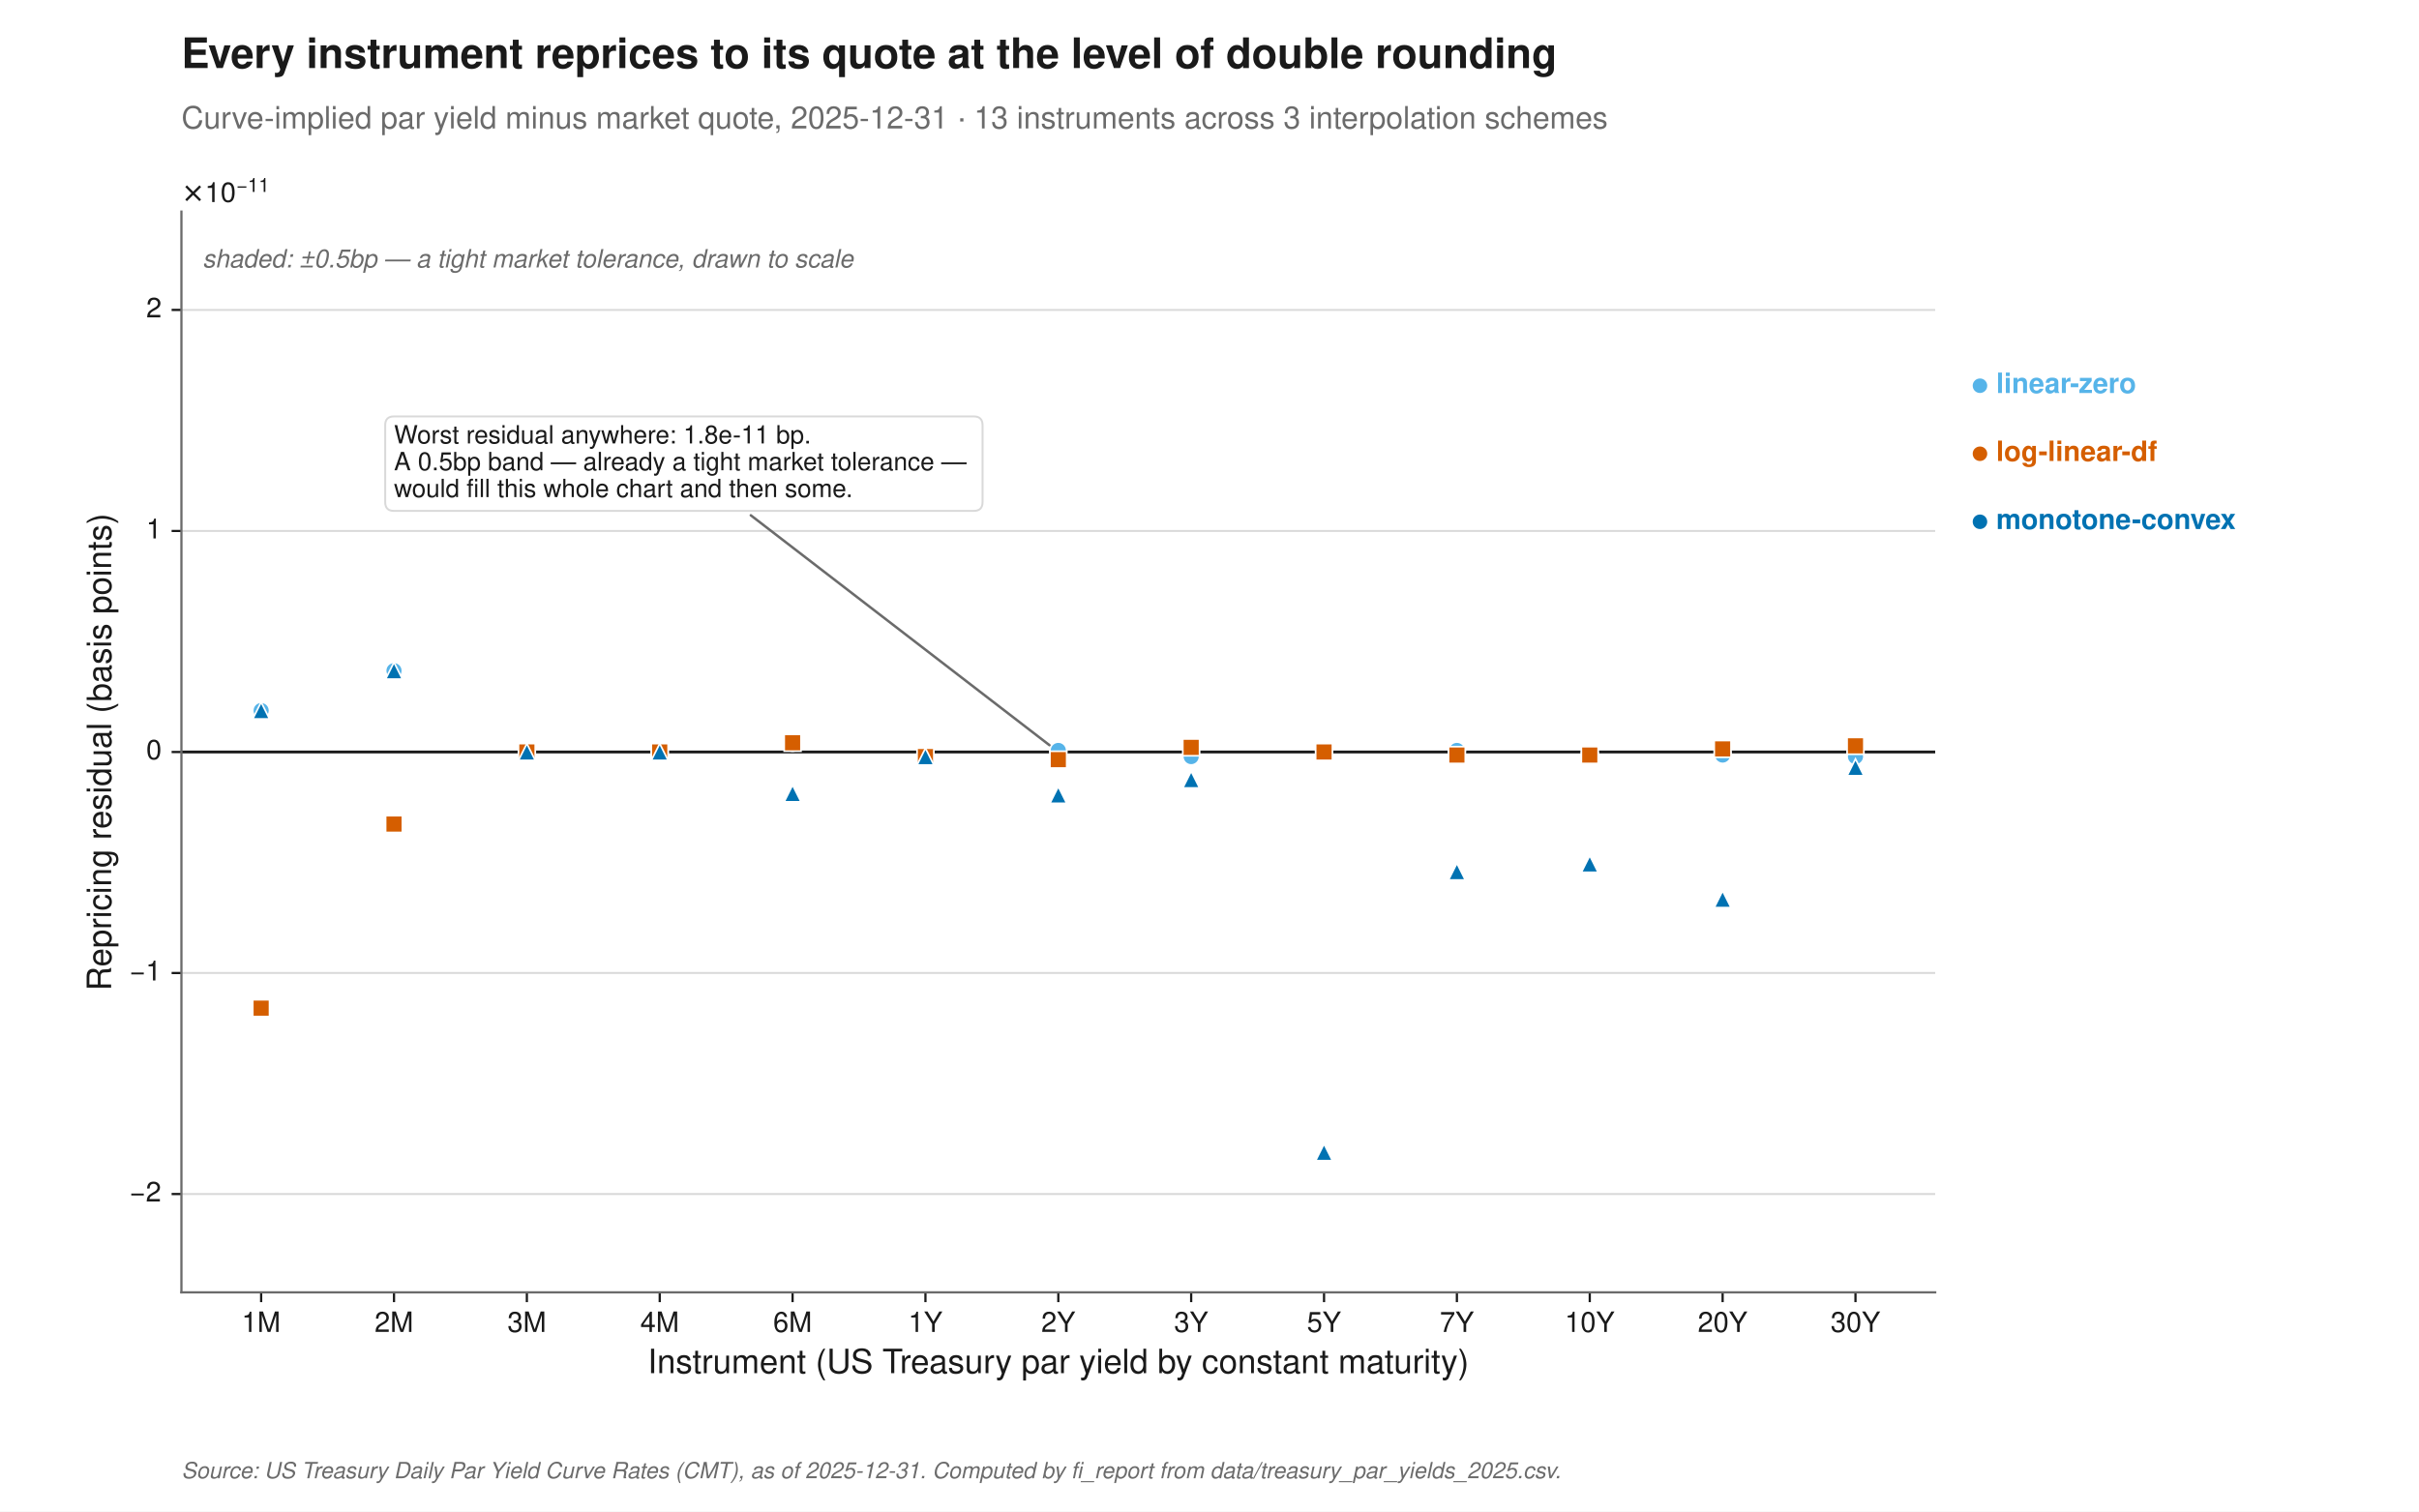
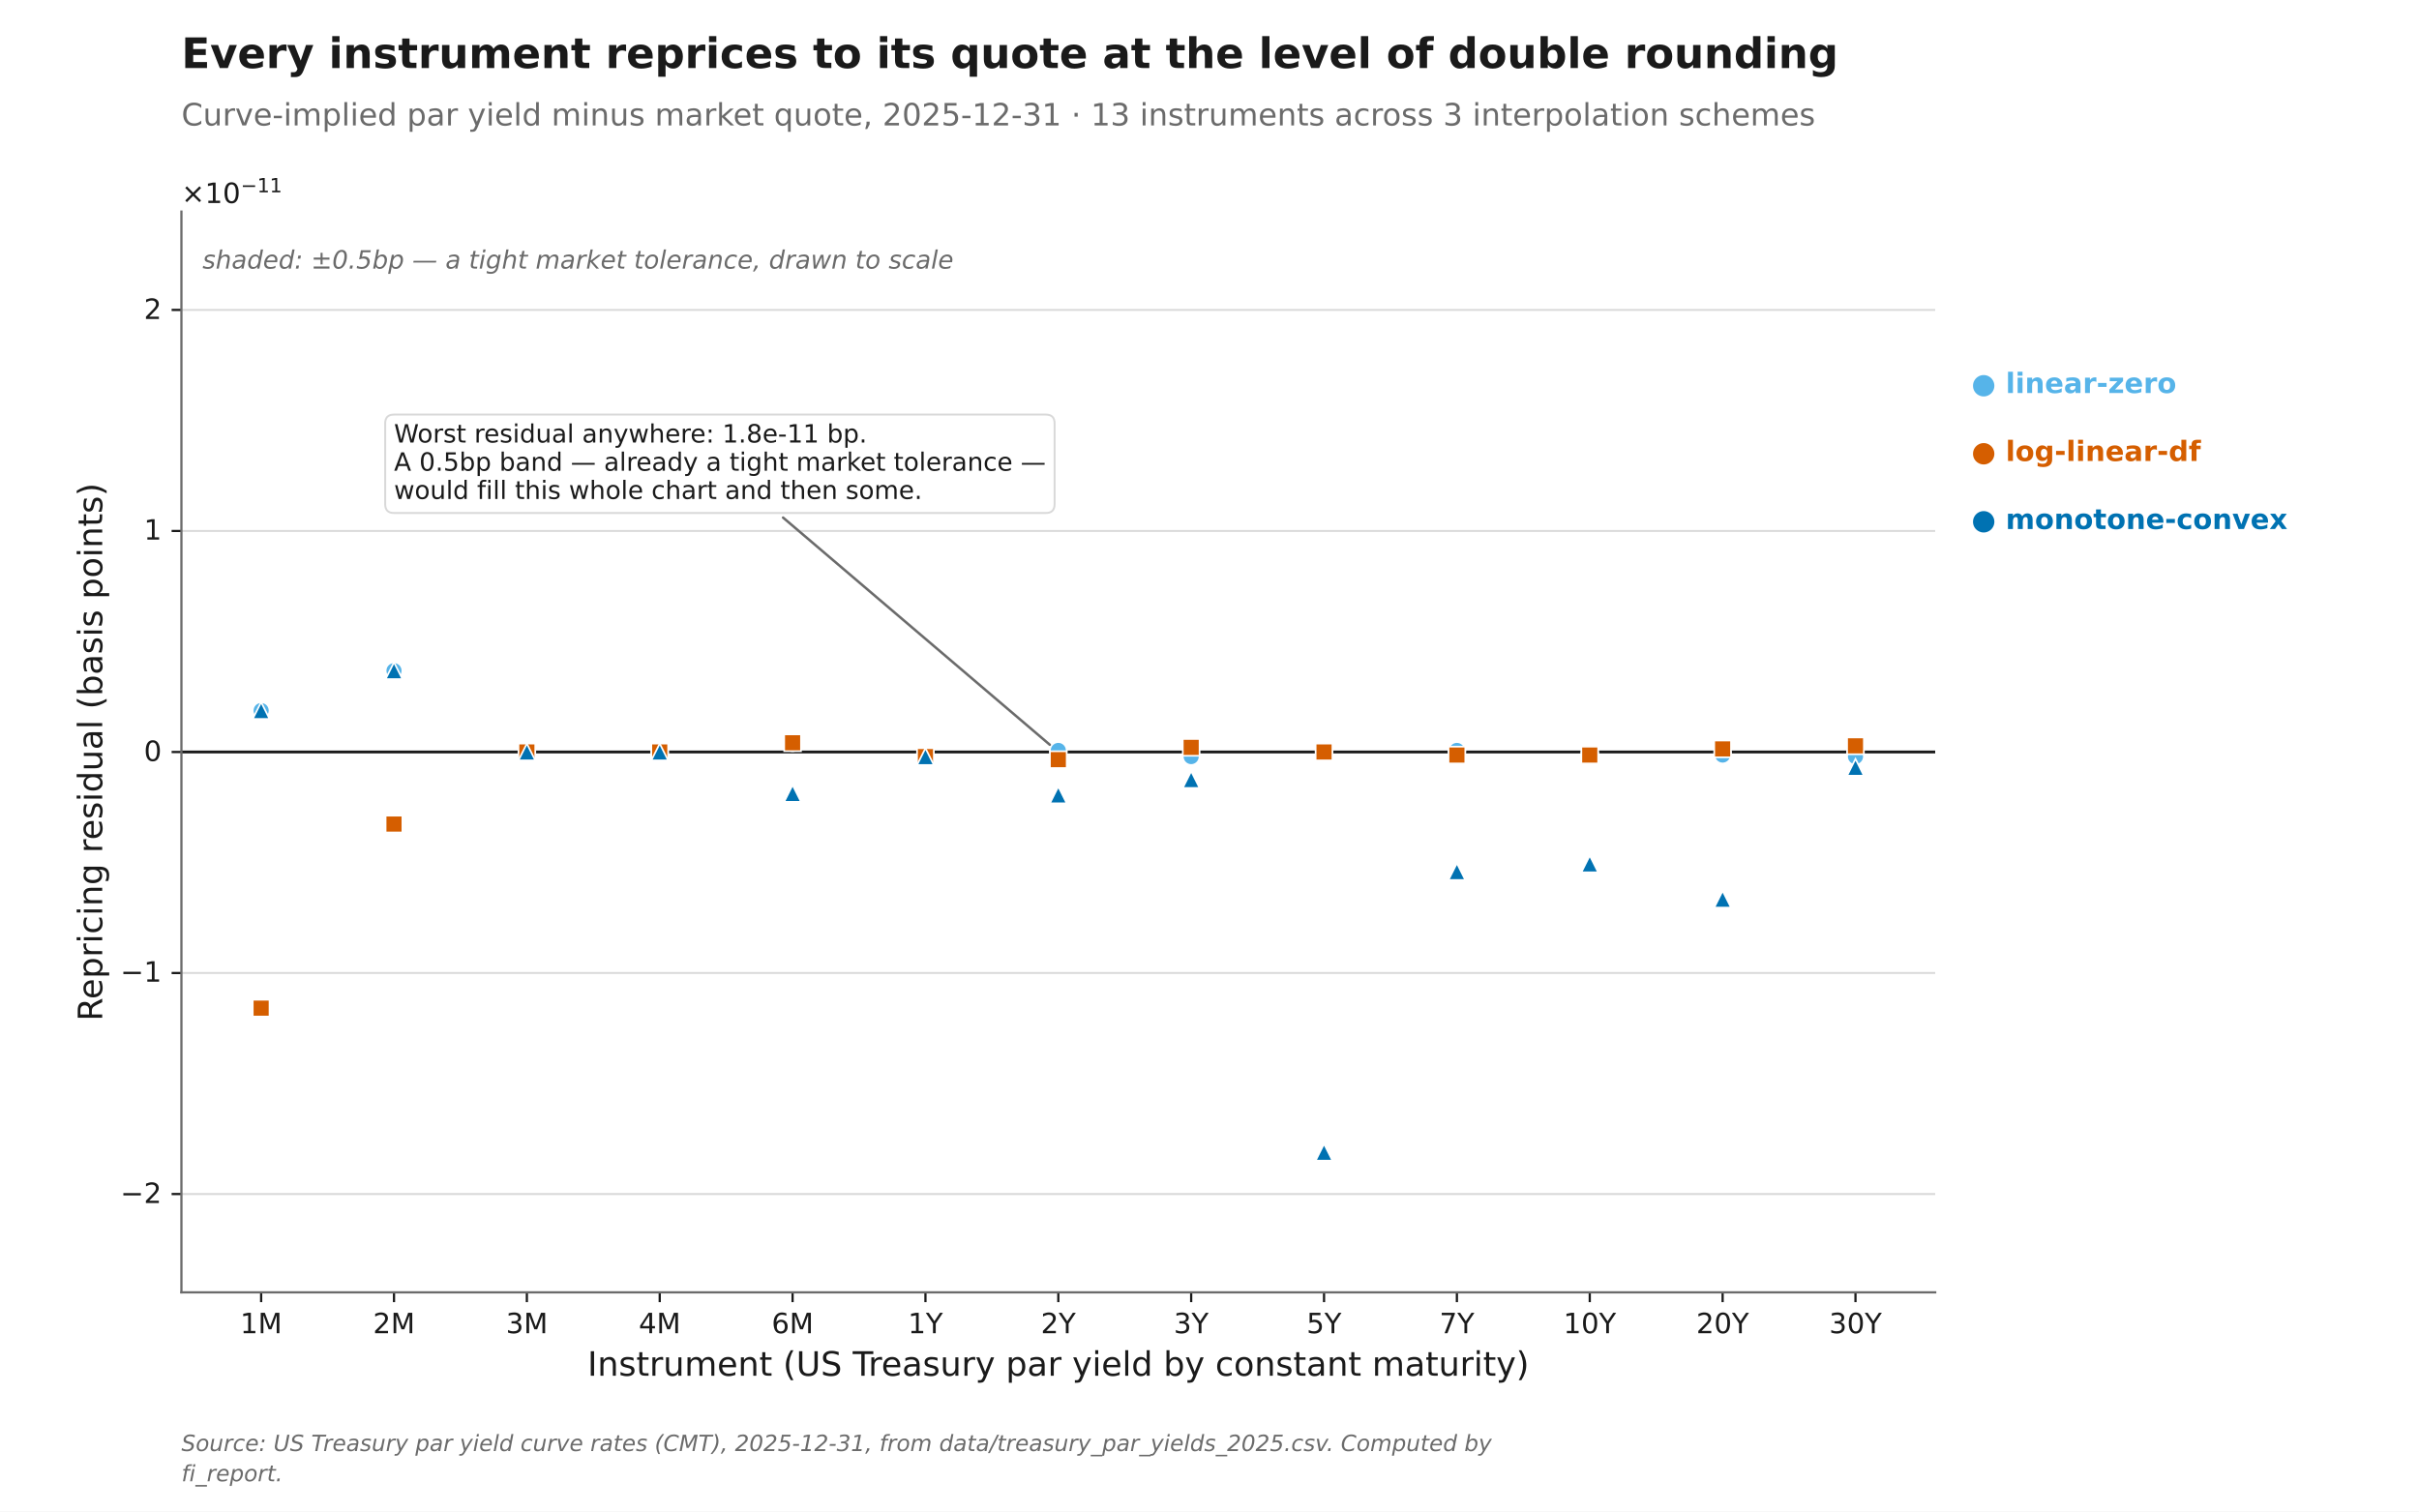
<svg xmlns="http://www.w3.org/2000/svg" xmlns:xlink="http://www.w3.org/1999/xlink" width="864pt" height="540pt" viewBox="0 0 864 540" version="1.1">
  <defs>
    <style type="text/css">*{stroke-linejoin: round; stroke-linecap: butt}</style>
  </defs>
  <g id="figure_1">
    <g id="patch_1">
      <path d="M 0 540  L 864 540  L 864 0  L 0 0  z " style="fill: #ffffff" />
    </g>
    <g id="axes_1">
      <g id="patch_2">
        <path d="M 64.8 461.7  L 691.2 461.7  L 691.2 75.6  L 64.8 75.6  z " style="fill: #ffffff" />
      </g>
      <g id="patch_3">
        <path d="M 64.8 3948094975420.499  L 64.8 -3948094974883.199  L 691.2 -3948094974883.199  L 691.2 3948094975420.499  z " clip-path="url(#p80a0b8034d)" style="fill: #f0e442; opacity: 0.18; stroke: #f0e442; stroke-linejoin: miter" />
      </g>
      <g id="matplotlib.axis_1">
        <g id="xtick_1">
          <g id="line2d_1">
            <defs>
              <path id="m7914e194e5" d="M 0 0  L 0 3.5  " style="stroke: #1a1a1a; stroke-width: 0.8" />
            </defs>
            <g>
              <use xlink:href="#m7914e194e5" x="93.273" y="461.7" style="fill: #1a1a1a; stroke: #1a1a1a; stroke-width: 0.8" />
            </g>
          </g>
          <g id="text_1">
-             <text style="fill: #1a1a1a; font: 10px 'Helvetica Neue', 'Helvetica', 'Arial', 'DejaVu Sans', sans-serif; text-anchor: middle" x="93.273" y="475.841" transform="rotate(-0 93.27273 475.8406)">1M</text>
+             <text style="fill: #1a1a1a; font: 10px 'DejaVu Sans', sans-serif; text-anchor: middle" x="93.273" y="476.298" transform="rotate(-0 93.27273 476.2984)">1M</text>
          </g>
        </g>
        <g id="xtick_2">
          <g id="line2d_2">
            <g>
              <use xlink:href="#m7914e194e5" x="140.727" y="461.7" style="fill: #1a1a1a; stroke: #1a1a1a; stroke-width: 0.8" />
            </g>
          </g>
          <g id="text_2">
-             <text style="fill: #1a1a1a; font: 10px 'Helvetica Neue', 'Helvetica', 'Arial', 'DejaVu Sans', sans-serif; text-anchor: middle" x="140.727" y="475.841" transform="rotate(-0 140.7273 475.8406)">2M</text>
+             <text style="fill: #1a1a1a; font: 10px 'DejaVu Sans', sans-serif; text-anchor: middle" x="140.727" y="476.298" transform="rotate(-0 140.7273 476.2984)">2M</text>
          </g>
        </g>
        <g id="xtick_3">
          <g id="line2d_3">
            <g>
              <use xlink:href="#m7914e194e5" x="188.182" y="461.7" style="fill: #1a1a1a; stroke: #1a1a1a; stroke-width: 0.8" />
            </g>
          </g>
          <g id="text_3">
-             <text style="fill: #1a1a1a; font: 10px 'Helvetica Neue', 'Helvetica', 'Arial', 'DejaVu Sans', sans-serif; text-anchor: middle" x="188.182" y="475.841" transform="rotate(-0 188.1818 475.8406)">3M</text>
+             <text style="fill: #1a1a1a; font: 10px 'DejaVu Sans', sans-serif; text-anchor: middle" x="188.182" y="476.298" transform="rotate(-0 188.1818 476.2984)">3M</text>
          </g>
        </g>
        <g id="xtick_4">
          <g id="line2d_4">
            <g>
              <use xlink:href="#m7914e194e5" x="235.636" y="461.7" style="fill: #1a1a1a; stroke: #1a1a1a; stroke-width: 0.8" />
            </g>
          </g>
          <g id="text_4">
-             <text style="fill: #1a1a1a; font: 10px 'Helvetica Neue', 'Helvetica', 'Arial', 'DejaVu Sans', sans-serif; text-anchor: middle" x="235.636" y="475.841" transform="rotate(-0 235.6364 475.8406)">4M</text>
+             <text style="fill: #1a1a1a; font: 10px 'DejaVu Sans', sans-serif; text-anchor: middle" x="235.636" y="476.298" transform="rotate(-0 235.6364 476.2984)">4M</text>
          </g>
        </g>
        <g id="xtick_5">
          <g id="line2d_5">
            <g>
              <use xlink:href="#m7914e194e5" x="283.091" y="461.7" style="fill: #1a1a1a; stroke: #1a1a1a; stroke-width: 0.8" />
            </g>
          </g>
          <g id="text_5">
-             <text style="fill: #1a1a1a; font: 10px 'Helvetica Neue', 'Helvetica', 'Arial', 'DejaVu Sans', sans-serif; text-anchor: middle" x="283.091" y="475.841" transform="rotate(-0 283.0909 475.8406)">6M</text>
+             <text style="fill: #1a1a1a; font: 10px 'DejaVu Sans', sans-serif; text-anchor: middle" x="283.091" y="476.298" transform="rotate(-0 283.0909 476.2984)">6M</text>
          </g>
        </g>
        <g id="xtick_6">
          <g id="line2d_6">
            <g>
              <use xlink:href="#m7914e194e5" x="330.545" y="461.7" style="fill: #1a1a1a; stroke: #1a1a1a; stroke-width: 0.8" />
            </g>
          </g>
          <g id="text_6">
-             <text style="fill: #1a1a1a; font: 10px 'Helvetica Neue', 'Helvetica', 'Arial', 'DejaVu Sans', sans-serif; text-anchor: middle" x="330.545" y="475.841" transform="rotate(-0 330.5455 475.8406)">1Y</text>
+             <text style="fill: #1a1a1a; font: 10px 'DejaVu Sans', sans-serif; text-anchor: middle" x="330.545" y="476.298" transform="rotate(-0 330.5455 476.2984)">1Y</text>
          </g>
        </g>
        <g id="xtick_7">
          <g id="line2d_7">
            <g>
              <use xlink:href="#m7914e194e5" x="378" y="461.7" style="fill: #1a1a1a; stroke: #1a1a1a; stroke-width: 0.8" />
            </g>
          </g>
          <g id="text_7">
-             <text style="fill: #1a1a1a; font: 10px 'Helvetica Neue', 'Helvetica', 'Arial', 'DejaVu Sans', sans-serif; text-anchor: middle" x="378" y="475.841" transform="rotate(-0 378 475.8406)">2Y</text>
+             <text style="fill: #1a1a1a; font: 10px 'DejaVu Sans', sans-serif; text-anchor: middle" x="378" y="476.298" transform="rotate(-0 378 476.2984)">2Y</text>
          </g>
        </g>
        <g id="xtick_8">
          <g id="line2d_8">
            <g>
              <use xlink:href="#m7914e194e5" x="425.455" y="461.7" style="fill: #1a1a1a; stroke: #1a1a1a; stroke-width: 0.8" />
            </g>
          </g>
          <g id="text_8">
-             <text style="fill: #1a1a1a; font: 10px 'Helvetica Neue', 'Helvetica', 'Arial', 'DejaVu Sans', sans-serif; text-anchor: middle" x="425.455" y="475.841" transform="rotate(-0 425.4545 475.8406)">3Y</text>
+             <text style="fill: #1a1a1a; font: 10px 'DejaVu Sans', sans-serif; text-anchor: middle" x="425.455" y="476.298" transform="rotate(-0 425.4545 476.2984)">3Y</text>
          </g>
        </g>
        <g id="xtick_9">
          <g id="line2d_9">
            <g>
              <use xlink:href="#m7914e194e5" x="472.909" y="461.7" style="fill: #1a1a1a; stroke: #1a1a1a; stroke-width: 0.8" />
            </g>
          </g>
          <g id="text_9">
-             <text style="fill: #1a1a1a; font: 10px 'Helvetica Neue', 'Helvetica', 'Arial', 'DejaVu Sans', sans-serif; text-anchor: middle" x="472.909" y="475.841" transform="rotate(-0 472.9091 475.8406)">5Y</text>
+             <text style="fill: #1a1a1a; font: 10px 'DejaVu Sans', sans-serif; text-anchor: middle" x="472.909" y="476.298" transform="rotate(-0 472.9091 476.2984)">5Y</text>
          </g>
        </g>
        <g id="xtick_10">
          <g id="line2d_10">
            <g>
              <use xlink:href="#m7914e194e5" x="520.364" y="461.7" style="fill: #1a1a1a; stroke: #1a1a1a; stroke-width: 0.8" />
            </g>
          </g>
          <g id="text_10">
-             <text style="fill: #1a1a1a; font: 10px 'Helvetica Neue', 'Helvetica', 'Arial', 'DejaVu Sans', sans-serif; text-anchor: middle" x="520.364" y="475.841" transform="rotate(-0 520.3636 475.8406)">7Y</text>
+             <text style="fill: #1a1a1a; font: 10px 'DejaVu Sans', sans-serif; text-anchor: middle" x="520.364" y="476.298" transform="rotate(-0 520.3636 476.2984)">7Y</text>
          </g>
        </g>
        <g id="xtick_11">
          <g id="line2d_11">
            <g>
              <use xlink:href="#m7914e194e5" x="567.818" y="461.7" style="fill: #1a1a1a; stroke: #1a1a1a; stroke-width: 0.8" />
            </g>
          </g>
          <g id="text_11">
-             <text style="fill: #1a1a1a; font: 10px 'Helvetica Neue', 'Helvetica', 'Arial', 'DejaVu Sans', sans-serif; text-anchor: middle" x="567.818" y="475.841" transform="rotate(-0 567.8182 475.8406)">10Y</text>
+             <text style="fill: #1a1a1a; font: 10px 'DejaVu Sans', sans-serif; text-anchor: middle" x="567.818" y="476.298" transform="rotate(-0 567.8182 476.2984)">10Y</text>
          </g>
        </g>
        <g id="xtick_12">
          <g id="line2d_12">
            <g>
              <use xlink:href="#m7914e194e5" x="615.273" y="461.7" style="fill: #1a1a1a; stroke: #1a1a1a; stroke-width: 0.8" />
            </g>
          </g>
          <g id="text_12">
-             <text style="fill: #1a1a1a; font: 10px 'Helvetica Neue', 'Helvetica', 'Arial', 'DejaVu Sans', sans-serif; text-anchor: middle" x="615.273" y="475.841" transform="rotate(-0 615.2727 475.8406)">20Y</text>
+             <text style="fill: #1a1a1a; font: 10px 'DejaVu Sans', sans-serif; text-anchor: middle" x="615.273" y="476.298" transform="rotate(-0 615.2727 476.2984)">20Y</text>
          </g>
        </g>
        <g id="xtick_13">
          <g id="line2d_13">
            <g>
              <use xlink:href="#m7914e194e5" x="662.727" y="461.7" style="fill: #1a1a1a; stroke: #1a1a1a; stroke-width: 0.8" />
            </g>
          </g>
          <g id="text_13">
-             <text style="fill: #1a1a1a; font: 10px 'Helvetica Neue', 'Helvetica', 'Arial', 'DejaVu Sans', sans-serif; text-anchor: middle" x="662.727" y="475.841" transform="rotate(-0 662.7273 475.8406)">30Y</text>
+             <text style="fill: #1a1a1a; font: 10px 'DejaVu Sans', sans-serif; text-anchor: middle" x="662.727" y="476.298" transform="rotate(-0 662.7273 476.2984)">30Y</text>
          </g>
        </g>
        <g id="text_14">
-           <text style="fill: #1a1a1a; font: 12px 'Helvetica Neue', 'Helvetica', 'Arial', 'DejaVu Sans', sans-serif; text-anchor: middle" x="378" y="490.582" transform="rotate(-0 378 490.5822)">Instrument (US Treasury par yield by constant maturity)</text>
+           <text style="fill: #1a1a1a; font: 12px 'DejaVu Sans', sans-serif; text-anchor: middle" x="378" y="491.496" transform="rotate(-0 378 491.4962)">Instrument (US Treasury par yield by constant maturity)</text>
        </g>
      </g>
      <g id="matplotlib.axis_2">
        <g id="ytick_1">
          <g id="line2d_14">
            <path d="M 64.8 426.574  L 691.2 426.574  " clip-path="url(#p80a0b8034d)" style="fill: none; stroke: #d9d9d9; stroke-width: 0.7; stroke-linecap: round" />
          </g>
          <g id="line2d_15">
            <defs>
              <path id="m05072c3e43" d="M 0 0  L -3.5 0  " style="stroke: #1a1a1a; stroke-width: 0.8" />
            </defs>
            <g>
              <use xlink:href="#m05072c3e43" x="64.8" y="426.574" style="fill: #1a1a1a; stroke: #1a1a1a; stroke-width: 0.8" />
            </g>
          </g>
          <g id="text_15">
-             <g style="fill: #1a1a1a" transform="translate(46.2 430.1441)">
-               <text>
-                 <tspan style="font: 10px 'Helvetica Neue'" x="0 6" y="-0.906">−2</tspan>
+             <g style="fill: #1a1a1a" transform="translate(43 430.373)">
+               <text>
+                 <tspan style="font: 10px 'DejaVu Sans'" x="0 8.379" y="-0.578">−2</tspan>
              </text>
            </g>
          </g>
        </g>
        <g id="ytick_2">
          <g id="line2d_16">
            <path d="M 64.8 347.612  L 691.2 347.612  " clip-path="url(#p80a0b8034d)" style="fill: none; stroke: #d9d9d9; stroke-width: 0.7; stroke-linecap: round" />
          </g>
          <g id="line2d_17">
            <g>
              <use xlink:href="#m05072c3e43" x="64.8" y="347.612" style="fill: #1a1a1a; stroke: #1a1a1a; stroke-width: 0.8" />
            </g>
          </g>
          <g id="text_16">
-             <g style="fill: #1a1a1a" transform="translate(46.2 351.1822)">
-               <text>
-                 <tspan style="font: 10px 'Helvetica Neue'" x="0 6" y="-0.906">−1</tspan>
+             <g style="fill: #1a1a1a" transform="translate(43 351.4111)">
+               <text>
+                 <tspan style="font: 10px 'DejaVu Sans'" x="0 8.379" y="-0.703">−1</tspan>
              </text>
            </g>
          </g>
        </g>
        <g id="ytick_3">
          <g id="line2d_18">
            <path d="M 64.8 268.65  L 691.2 268.65  " clip-path="url(#p80a0b8034d)" style="fill: none; stroke: #d9d9d9; stroke-width: 0.7; stroke-linecap: round" />
          </g>
          <g id="line2d_19">
            <g>
              <use xlink:href="#m05072c3e43" x="64.8" y="268.65" style="fill: #1a1a1a; stroke: #1a1a1a; stroke-width: 0.8" />
            </g>
          </g>
          <g id="text_17">
-             <g style="fill: #1a1a1a" transform="translate(52.2 272.2203)">
-               <text>
-                 <tspan style="font: 10px 'Helvetica Neue'" x="0" y="-0.906">0</tspan>
+             <g style="fill: #1a1a1a" transform="translate(51.4 272.4492)">
+               <text>
+                 <tspan style="font: 10px 'DejaVu Sans'" x="0" y="-0.578">0</tspan>
              </text>
            </g>
          </g>
        </g>
        <g id="ytick_4">
          <g id="line2d_20">
            <path d="M 64.8 189.688  L 691.2 189.688  " clip-path="url(#p80a0b8034d)" style="fill: none; stroke: #d9d9d9; stroke-width: 0.7; stroke-linecap: round" />
          </g>
          <g id="line2d_21">
            <g>
              <use xlink:href="#m05072c3e43" x="64.8" y="189.688" style="fill: #1a1a1a; stroke: #1a1a1a; stroke-width: 0.8" />
            </g>
          </g>
          <g id="text_18">
-             <g style="fill: #1a1a1a" transform="translate(52.2 193.2584)">
-               <text>
-                 <tspan style="font: 10px 'Helvetica Neue'" x="0" y="-0.906">1</tspan>
+             <g style="fill: #1a1a1a" transform="translate(51.4 193.4873)">
+               <text>
+                 <tspan style="font: 10px 'DejaVu Sans'" x="0" y="-0.703">1</tspan>
              </text>
            </g>
          </g>
        </g>
        <g id="ytick_5">
          <g id="line2d_22">
            <path d="M 64.8 110.726  L 691.2 110.726  " clip-path="url(#p80a0b8034d)" style="fill: none; stroke: #d9d9d9; stroke-width: 0.7; stroke-linecap: round" />
          </g>
          <g id="line2d_23">
            <g>
              <use xlink:href="#m05072c3e43" x="64.8" y="110.726" style="fill: #1a1a1a; stroke: #1a1a1a; stroke-width: 0.8" />
            </g>
          </g>
          <g id="text_19">
-             <g style="fill: #1a1a1a" transform="translate(52.2 114.2965)">
-               <text>
-                 <tspan style="font: 10px 'Helvetica Neue'" x="0" y="-0.906">2</tspan>
+             <g style="fill: #1a1a1a" transform="translate(51.4 114.5254)">
+               <text>
+                 <tspan style="font: 10px 'DejaVu Sans'" x="0" y="-0.578">2</tspan>
              </text>
            </g>
          </g>
        </g>
        <g id="text_20">
-           <text style="fill: #1a1a1a; font: 12px 'Helvetica Neue', 'Helvetica', 'Arial', 'DejaVu Sans', sans-serif; text-anchor: middle" x="39.691" y="268.65" transform="rotate(-90 39.69125 268.65)">Repricing residual (basis points)</text>
+           <text style="fill: #1a1a1a; font: 12px 'DejaVu Sans', sans-serif; text-anchor: middle" x="36.504" y="268.65" transform="rotate(-90 36.50438 268.65)">Repricing residual (basis points)</text>
        </g>
        <g id="text_21">
          <g style="fill: #1a1a1a" transform="translate(64.8 72.6)">
            <text>
-               <tspan style="font: 10px 'DejaVu Sans'" x="0" y="-0.414">×</tspan>
-               <tspan style="font: 10px 'Helvetica Neue'" x="8.379 13.939" y="-0.414">10</tspan>
-               <tspan style="font: 7px 'Helvetica Neue'" x="19.589 23.789 27.681" y="-4.034">−11</tspan>
+               <tspan style="font: 10px 'DejaVu Sans'" x="0 8.379 14.741" y="-0.064">×10</tspan>
+               <tspan style="font: 7px 'DejaVu Sans'" x="21.199 27.064 31.518" y="-3.892">−11</tspan>
            </text>
          </g>
        </g>
      </g>
      <g id="line2d_24">
        <path d="M 64.8 268.65  L 691.2 268.65  " clip-path="url(#p80a0b8034d)" style="fill: none; stroke: #1a1a1a; stroke-linecap: round" />
      </g>
      <g id="patch_4">
        <path d="M 64.8 461.7  L 64.8 75.6  " style="fill: none; stroke: #6b6b6b; stroke-width: 0.8; stroke-linejoin: miter; stroke-linecap: square" />
      </g>
      <g id="patch_5">
        <path d="M 64.8 461.7  L 691.2 461.7  " style="fill: none; stroke: #6b6b6b; stroke-width: 0.8; stroke-linejoin: miter; stroke-linecap: square" />
      </g>
      <g id="line2d_25">
        <defs>
          <path id="mcd32ef3eb1" d="M 0 3  C 0.796 3 1.559 2.684 2.121 2.121  C 2.684 1.559 3 0.796 3 0  C 3 -0.796 2.684 -1.559 2.121 -2.121  C 1.559 -2.684 0.796 -3 0 -3  C -0.796 -3 -1.559 -2.684 -2.121 -2.121  C -2.684 -1.559 -3 -0.796 -3 0  C -3 0.796 -2.684 1.559 -2.121 2.121  C -1.559 2.684 -0.796 3 0 3  z " style="stroke: #ffffff; stroke-width: 0.6" />
        </defs>
        <g clip-path="url(#p80a0b8034d)">
          <use xlink:href="#mcd32ef3eb1" x="93.273" y="253.853" style="fill: #56b4e9; stroke: #ffffff; stroke-width: 0.6" />
          <use xlink:href="#mcd32ef3eb1" x="140.727" y="239.608" style="fill: #56b4e9; stroke: #ffffff; stroke-width: 0.6" />
          <use xlink:href="#mcd32ef3eb1" x="188.182" y="268.65" style="fill: #56b4e9; stroke: #ffffff; stroke-width: 0.6" />
          <use xlink:href="#mcd32ef3eb1" x="235.636" y="268.65" style="fill: #56b4e9; stroke: #ffffff; stroke-width: 0.6" />
          <use xlink:href="#mcd32ef3eb1" x="283.091" y="265.363" style="fill: #56b4e9; stroke: #ffffff; stroke-width: 0.6" />
          <use xlink:href="#mcd32ef3eb1" x="330.545" y="270.294" style="fill: #56b4e9; stroke: #ffffff; stroke-width: 0.6" />
          <use xlink:href="#mcd32ef3eb1" x="378" y="268.102" style="fill: #56b4e9; stroke: #ffffff; stroke-width: 0.6" />
          <use xlink:href="#mcd32ef3eb1" x="425.455" y="270.294" style="fill: #56b4e9; stroke: #ffffff; stroke-width: 0.6" />
          <use xlink:href="#mcd32ef3eb1" x="472.909" y="268.102" style="fill: #56b4e9; stroke: #ffffff; stroke-width: 0.6" />
          <use xlink:href="#mcd32ef3eb1" x="520.364" y="268.102" style="fill: #56b4e9; stroke: #ffffff; stroke-width: 0.6" />
          <use xlink:href="#mcd32ef3eb1" x="567.818" y="269.198" style="fill: #56b4e9; stroke: #ffffff; stroke-width: 0.6" />
          <use xlink:href="#mcd32ef3eb1" x="615.273" y="269.746" style="fill: #56b4e9; stroke: #ffffff; stroke-width: 0.6" />
          <use xlink:href="#mcd32ef3eb1" x="662.727" y="270.294" style="fill: #56b4e9; stroke: #ffffff; stroke-width: 0.6" />
        </g>
      </g>
      <g id="line2d_26">
        <defs>
          <path id="m931e73124f" d="M -3 3  L 3 3  L 3 -3  L -3 -3  z " style="stroke: #ffffff; stroke-width: 0.6; stroke-linejoin: miter" />
        </defs>
        <g clip-path="url(#p80a0b8034d)">
          <use xlink:href="#m931e73124f" x="93.273" y="360.167" style="fill: #d55e00; stroke: #ffffff; stroke-width: 0.6; stroke-linejoin: miter" />
          <use xlink:href="#m931e73124f" x="140.727" y="294.399" style="fill: #d55e00; stroke: #ffffff; stroke-width: 0.6; stroke-linejoin: miter" />
          <use xlink:href="#m931e73124f" x="188.182" y="268.65" style="fill: #d55e00; stroke: #ffffff; stroke-width: 0.6; stroke-linejoin: miter" />
          <use xlink:href="#m931e73124f" x="235.636" y="268.65" style="fill: #d55e00; stroke: #ffffff; stroke-width: 0.6; stroke-linejoin: miter" />
          <use xlink:href="#m931e73124f" x="283.091" y="265.363" style="fill: #d55e00; stroke: #ffffff; stroke-width: 0.6; stroke-linejoin: miter" />
          <use xlink:href="#m931e73124f" x="330.545" y="270.294" style="fill: #d55e00; stroke: #ffffff; stroke-width: 0.6; stroke-linejoin: miter" />
          <use xlink:href="#m931e73124f" x="378" y="271.389" style="fill: #d55e00; stroke: #ffffff; stroke-width: 0.6; stroke-linejoin: miter" />
          <use xlink:href="#m931e73124f" x="425.455" y="267.006" style="fill: #d55e00; stroke: #ffffff; stroke-width: 0.6; stroke-linejoin: miter" />
          <use xlink:href="#m931e73124f" x="472.909" y="268.65" style="fill: #d55e00; stroke: #ffffff; stroke-width: 0.6; stroke-linejoin: miter" />
          <use xlink:href="#m931e73124f" x="520.364" y="269.746" style="fill: #d55e00; stroke: #ffffff; stroke-width: 0.6; stroke-linejoin: miter" />
          <use xlink:href="#m931e73124f" x="567.818" y="269.746" style="fill: #d55e00; stroke: #ffffff; stroke-width: 0.6; stroke-linejoin: miter" />
          <use xlink:href="#m931e73124f" x="615.273" y="267.554" style="fill: #d55e00; stroke: #ffffff; stroke-width: 0.6; stroke-linejoin: miter" />
          <use xlink:href="#m931e73124f" x="662.727" y="266.458" style="fill: #d55e00; stroke: #ffffff; stroke-width: 0.6; stroke-linejoin: miter" />
        </g>
      </g>
      <g id="line2d_27">
        <defs>
          <path id="m043aca1fc7" d="M 0 -3  L -3 3  L 3 3  z " style="stroke: #ffffff; stroke-width: 0.6; stroke-linejoin: miter" />
        </defs>
        <g clip-path="url(#p80a0b8034d)">
          <use xlink:href="#m043aca1fc7" x="93.273" y="253.853" style="fill: #0072b2; stroke: #ffffff; stroke-width: 0.6; stroke-linejoin: miter" />
          <use xlink:href="#m043aca1fc7" x="140.727" y="239.608" style="fill: #0072b2; stroke: #ffffff; stroke-width: 0.6; stroke-linejoin: miter" />
          <use xlink:href="#m043aca1fc7" x="188.182" y="268.65" style="fill: #0072b2; stroke: #ffffff; stroke-width: 0.6; stroke-linejoin: miter" />
          <use xlink:href="#m043aca1fc7" x="235.636" y="268.65" style="fill: #0072b2; stroke: #ffffff; stroke-width: 0.6; stroke-linejoin: miter" />
          <use xlink:href="#m043aca1fc7" x="283.091" y="283.447" style="fill: #0072b2; stroke: #ffffff; stroke-width: 0.6; stroke-linejoin: miter" />
          <use xlink:href="#m043aca1fc7" x="330.545" y="270.294" style="fill: #0072b2; stroke: #ffffff; stroke-width: 0.6; stroke-linejoin: miter" />
          <use xlink:href="#m043aca1fc7" x="378" y="283.992" style="fill: #0072b2; stroke: #ffffff; stroke-width: 0.6; stroke-linejoin: miter" />
          <use xlink:href="#m043aca1fc7" x="425.455" y="278.512" style="fill: #0072b2; stroke: #ffffff; stroke-width: 0.6; stroke-linejoin: miter" />
          <use xlink:href="#m043aca1fc7" x="472.909" y="411.65" style="fill: #0072b2; stroke: #ffffff; stroke-width: 0.6; stroke-linejoin: miter" />
          <use xlink:href="#m043aca1fc7" x="520.364" y="311.384" style="fill: #0072b2; stroke: #ffffff; stroke-width: 0.6; stroke-linejoin: miter" />
          <use xlink:href="#m043aca1fc7" x="567.818" y="308.644" style="fill: #0072b2; stroke: #ffffff; stroke-width: 0.6; stroke-linejoin: miter" />
          <use xlink:href="#m043aca1fc7" x="615.273" y="321.247" style="fill: #0072b2; stroke: #ffffff; stroke-width: 0.6; stroke-linejoin: miter" />
          <use xlink:href="#m043aca1fc7" x="662.727" y="274.129" style="fill: #0072b2; stroke: #ffffff; stroke-width: 0.6; stroke-linejoin: miter" />
        </g>
      </g>
      <g id="text_22">
-         <text style="fill: #6b6b6b; font: italic 9px 'Helvetica Neue', 'Helvetica', 'Arial', 'DejaVu Sans', sans-serif; text-anchor: start" x="72.317" y="95.54" transform="rotate(-0 72.3168 95.54006)">shaded: ±0.5bp — a tight market tolerance, drawn to scale</text>
+         <text style="fill: #6b6b6b; font: italic 9px 'DejaVu Sans', sans-serif; text-anchor: start" x="72.317" y="95.952" transform="rotate(-0 72.3168 95.95209)">shaded: ±0.5bp — a tight market tolerance, drawn to scale</text>
      </g>
      <g id="patch_6">
-         <path d="M 268.171 184.098  Q 321.502 225.155 374.833 266.212  " style="fill: none; stroke: #6b6b6b; stroke-width: 0.9; stroke-linecap: round" />
+         <path d="M 279.696 184.917  Q 327.326 225.487 374.955 266.056  " style="fill: none; stroke: #6b6b6b; stroke-width: 0.9; stroke-linecap: round" />
      </g>
      <g id="text_23">
        <g id="patch_7">
-           <path d="M 140.727 182.524  L 347.792 182.524  Q 350.942 182.524 350.942 179.374  L 350.942 151.916  Q 350.942 148.766 347.792 148.766  L 140.727 148.766  Q 137.577 148.766 137.577 151.916  L 137.577 179.374  Q 137.577 182.524 140.727 182.524  z " style="fill: #ffffff; stroke: #d9d9d9; stroke-width: 0.7; stroke-linejoin: miter" />
-         </g>
-         <text style="fill: #1a1a1a; font: 9px 'Helvetica Neue', 'Helvetica', 'Arial', 'DejaVu Sans', sans-serif" transform="translate(140.7273 158.4323)">Worst residual anywhere: 1.8e-11 bp.</text>
-         <text style="fill: #1a1a1a; font: 9px 'Helvetica Neue', 'Helvetica', 'Arial', 'DejaVu Sans', sans-serif" transform="translate(140.7273 168.0075)">A 0.5bp band — already a tight market tolerance —</text>
-         <text style="fill: #1a1a1a; font: 9px 'Helvetica Neue', 'Helvetica', 'Arial', 'DejaVu Sans', sans-serif" transform="translate(140.7273 177.6009)">would fill this whole chart and then some.</text>
+           <path d="M 140.727 183.273  L 373.521 183.273  Q 376.671 183.273 376.671 180.123  L 376.671 151.257  Q 376.671 148.107 373.521 148.107  L 140.727 148.107  Q 137.577 148.107 137.577 151.257  L 137.577 180.123  Q 137.577 183.273 140.727 183.273  z " style="fill: #ffffff; stroke: #d9d9d9; stroke-width: 0.7; stroke-linejoin: miter" />
+         </g>
+         <text style="fill: #1a1a1a; font: 9px 'DejaVu Sans', sans-serif" transform="translate(140.7273 158.0954)">Worst residual anywhere: 1.8e-11 bp.</text>
+         <text style="fill: #1a1a1a; font: 9px 'DejaVu Sans', sans-serif" transform="translate(140.7273 168.1734)">A 0.5bp band — already a tight market tolerance —</text>
+         <text style="fill: #1a1a1a; font: 9px 'DejaVu Sans', sans-serif" transform="translate(140.7273 178.2515)">would fill this whole chart and then some.</text>
      </g>
    </g>
    <g id="text_24">
-       <text style="fill: #56b4e9; font: 600 10px 'Helvetica Neue', 'Helvetica', 'Arial', 'DejaVu Sans', sans-serif; text-anchor: start" x="704.16" y="140.4" transform="rotate(-0 704.16 140.4)">●  linear-zero</text>
+       <text style="fill: #56b4e9; font: 600 10px 'DejaVu Sans', sans-serif; text-anchor: start" x="704.16" y="140.4" transform="rotate(-0 704.16 140.4)">●  linear-zero</text>
    </g>
    <g id="text_25">
-       <text style="fill: #d55e00; font: 600 10px 'Helvetica Neue', 'Helvetica', 'Arial', 'DejaVu Sans', sans-serif; text-anchor: start" x="704.16" y="164.7" transform="rotate(-0 704.16 164.7)">●  log-linear-df</text>
+       <text style="fill: #d55e00; font: 600 10px 'DejaVu Sans', sans-serif; text-anchor: start" x="704.16" y="164.7" transform="rotate(-0 704.16 164.7)">●  log-linear-df</text>
    </g>
    <g id="text_26">
-       <text style="fill: #0072b2; font: 600 10px 'Helvetica Neue', 'Helvetica', 'Arial', 'DejaVu Sans', sans-serif; text-anchor: start" x="704.16" y="189" transform="rotate(-0 704.16 189)">●  monotone-convex</text>
+       <text style="fill: #0072b2; font: 600 10px 'DejaVu Sans', sans-serif; text-anchor: start" x="704.16" y="189" transform="rotate(-0 704.16 189)">●  monotone-convex</text>
    </g>
    <g id="text_27">
-       <text style="fill: #1a1a1a; font: 600 15px 'Helvetica Neue', 'Helvetica', 'Arial', 'DejaVu Sans', sans-serif; text-anchor: start" x="64.8" y="24.3" transform="rotate(-0 64.8 24.3)">Every instrument reprices to its quote at the level of double rounding</text>
+       <text style="fill: #1a1a1a; font: 600 15px 'DejaVu Sans', sans-serif; text-anchor: start" x="64.8" y="24.3" transform="rotate(-0 64.8 24.3)">Every instrument reprices to its quote at the level of double rounding</text>
    </g>
    <g id="text_28">
-       <text style="fill: #6b6b6b; font: 11px 'Helvetica Neue', 'Helvetica', 'Arial', 'DejaVu Sans', sans-serif; text-anchor: start" x="64.8" y="45.9" transform="rotate(-0 64.8 45.9)">Curve-implied par yield minus market quote, 2025-12-31 · 13 instruments across 3 interpolation schemes</text>
+       <text style="fill: #6b6b6b; font: 11px 'DejaVu Sans', sans-serif; text-anchor: start" x="64.8" y="44.82" transform="rotate(-0 64.8 44.82)">Curve-implied par yield minus market quote, 2025-12-31 · 13 instruments across 3 interpolation schemes</text>
    </g>
    <g id="text_29">
-       <text style="fill: #6b6b6b; font: italic 8px 'Helvetica Neue', 'Helvetica', 'Arial', 'DejaVu Sans', sans-serif; text-anchor: start" x="64.8" y="528.12" transform="rotate(-0 64.8 528.12)">Source: US Treasury Daily Par Yield Curve Rates (CMT), as of 2025-12-31. Computed by fi_report from data/treasury_par_yields_2025.csv.</text>
+       <text style="fill: #6b6b6b; font: italic 8px 'DejaVu Sans', sans-serif; text-anchor: start" x="64.8" y="529.2" transform="rotate(-0 64.8 529.2)">fi_report.</text>
+     </g>
+     <g id="text_30">
+       <text style="fill: #6b6b6b; font: italic 8px 'DejaVu Sans', sans-serif; text-anchor: start" x="64.8" y="518.4" transform="rotate(-0 64.8 518.4)">Source: US Treasury par yield curve rates (CMT), 2025-12-31, from data/treasury_par_yields_2025.csv. Computed by</text>
    </g>
  </g>
  <defs>
    <clipPath id="p80a0b8034d">
      <rect x="64.8" y="75.6" width="626.4" height="386.1" />
    </clipPath>
  </defs>
</svg>
